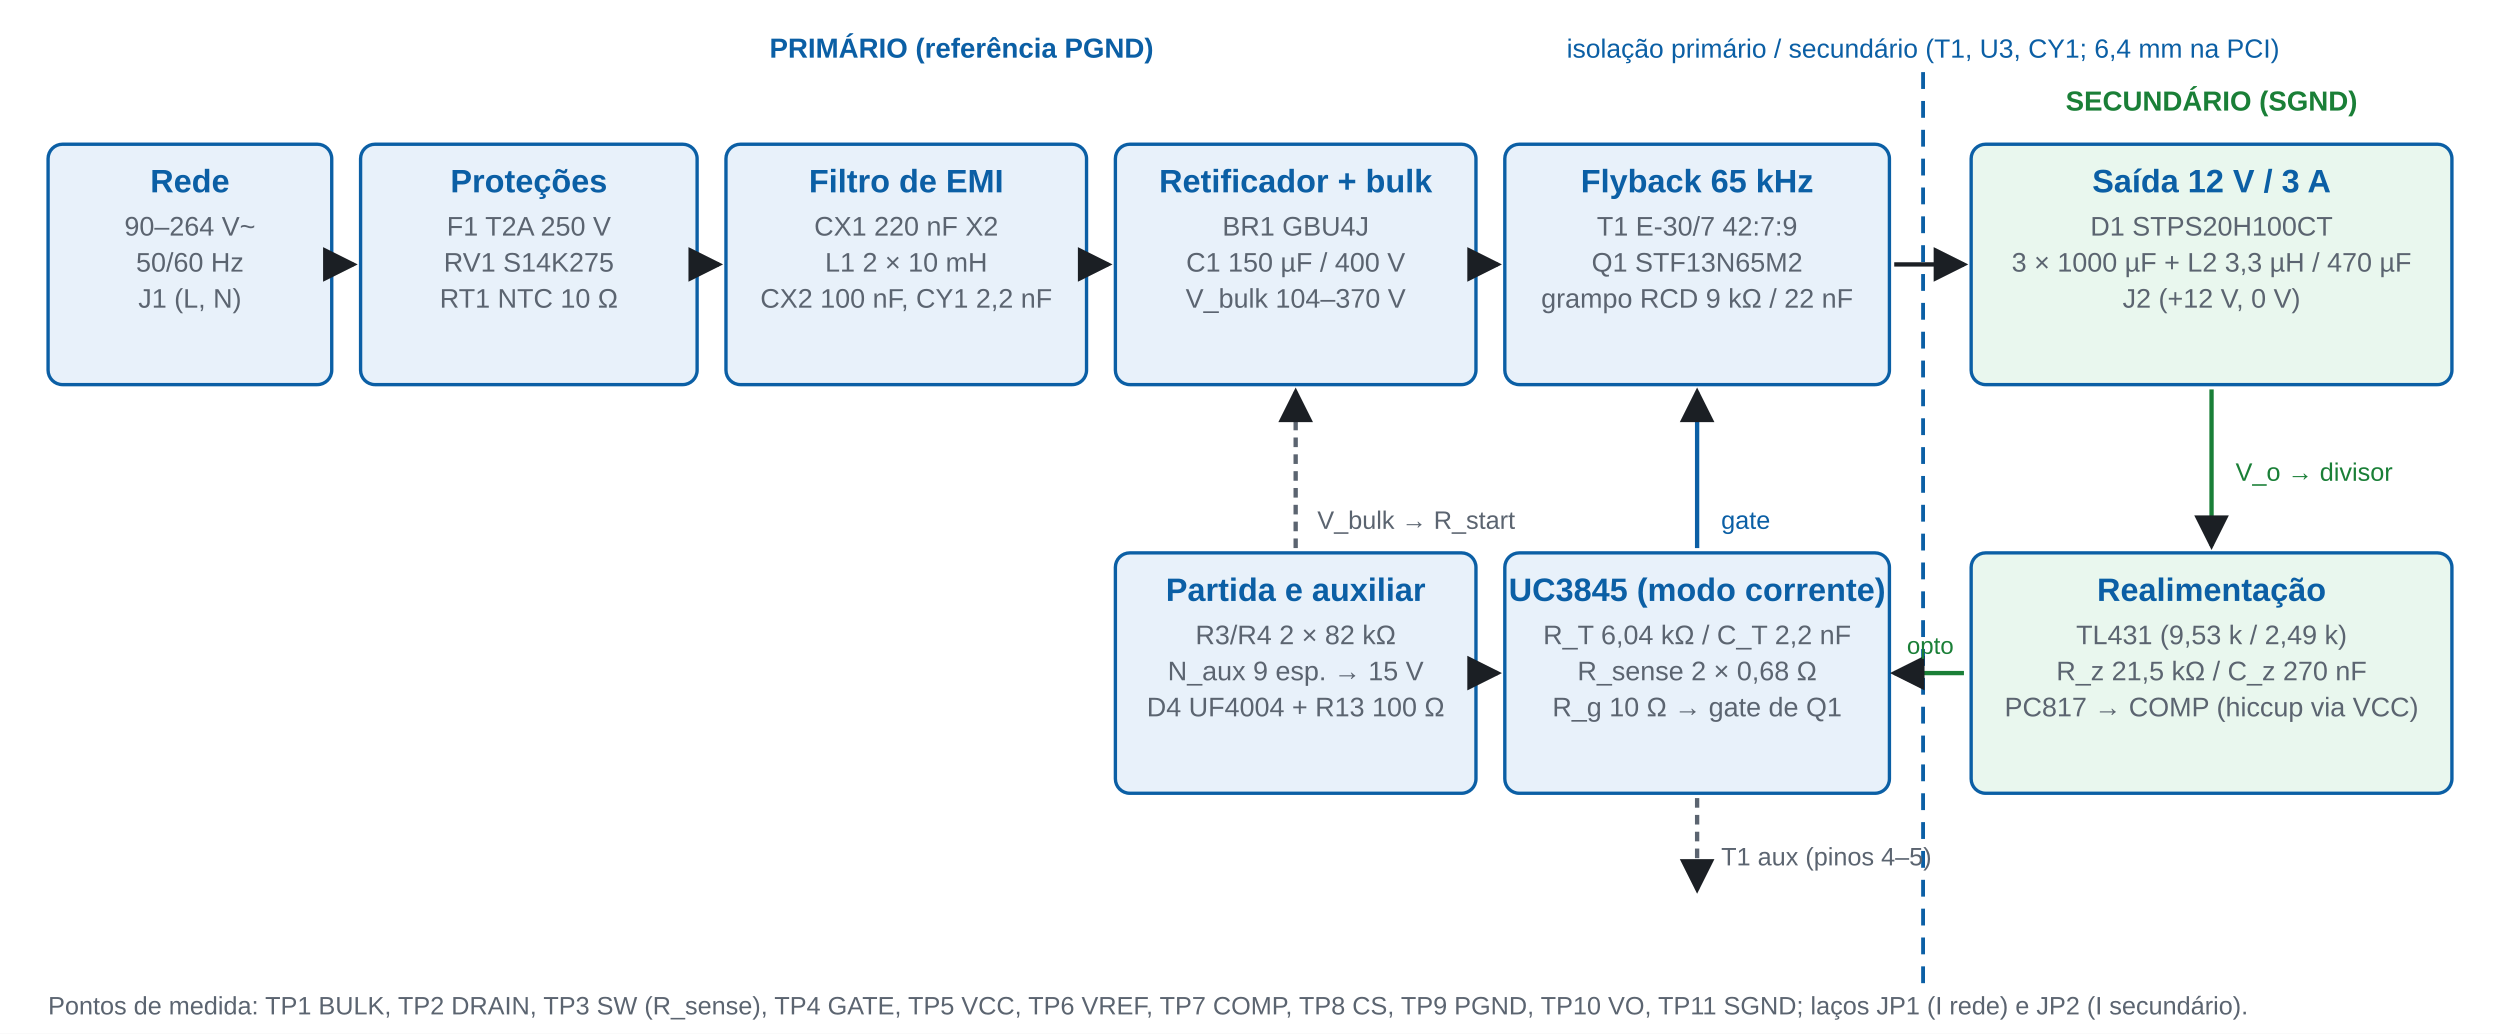
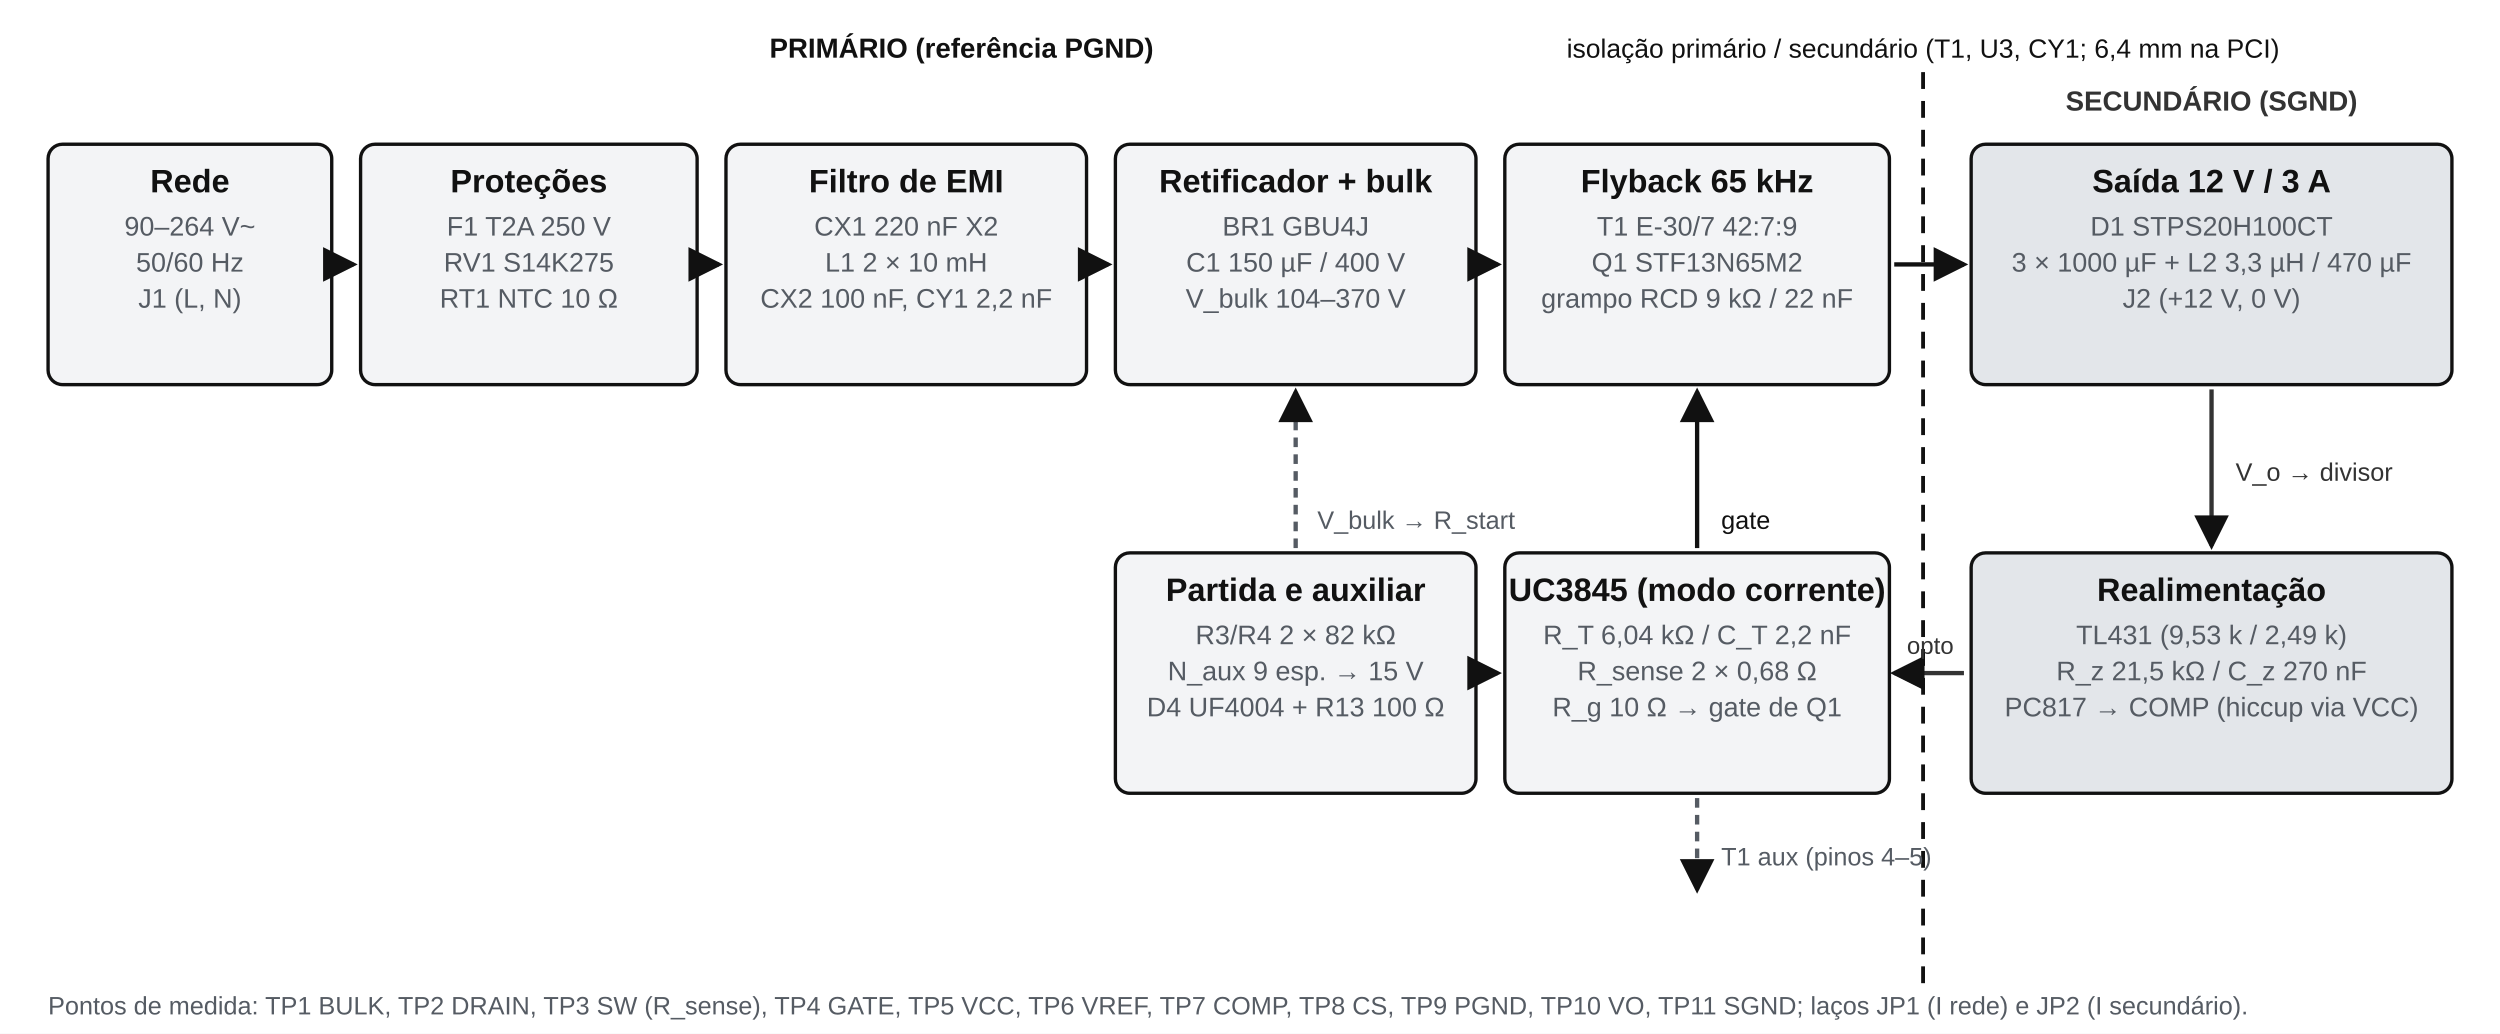
<svg xmlns="http://www.w3.org/2000/svg" width="1040" height="430" viewBox="0 0 1040 430">
  <defs>
    <marker id="a" markerWidth="8" markerHeight="8" refX="7" refY="4" orient="auto">
-       <path d="M0,0 L8,4 L0,8 z" fill="#1b1f24" />
+       <path d="M0,0 L8,4 L0,8 z" fill="#111111" />
    </marker>
  </defs>
  <rect width="1040" height="430" fill="#fff" />
-   <rect x="20" y="60" width="118" height="100" rx="6" fill="#e8f1fa" stroke="#0b5fa5" stroke-width="1.4" />
-   <text x="79.0" y="80" font-family="Segoe UI, Arial, sans-serif" font-size="13.5" font-weight="bold" fill="#0b5fa5" text-anchor="middle">Rede</text>
-   <text x="79.0" y="98" font-family="Segoe UI, Arial, sans-serif" font-size="11.2" font-weight="normal" fill="#5b6470" text-anchor="middle">90–264 V~</text>
-   <text x="79.0" y="113" font-family="Segoe UI, Arial, sans-serif" font-size="11.2" font-weight="normal" fill="#5b6470" text-anchor="middle">50/60 Hz</text>
-   <text x="79.0" y="128" font-family="Segoe UI, Arial, sans-serif" font-size="11.2" font-weight="normal" fill="#5b6470" text-anchor="middle">J1 (L, N)</text>
-   <rect x="150" y="60" width="140" height="100" rx="6" fill="#e8f1fa" stroke="#0b5fa5" stroke-width="1.4" />
-   <text x="220.0" y="80" font-family="Segoe UI, Arial, sans-serif" font-size="13.5" font-weight="bold" fill="#0b5fa5" text-anchor="middle">Proteções</text>
-   <text x="220.0" y="98" font-family="Segoe UI, Arial, sans-serif" font-size="11.2" font-weight="normal" fill="#5b6470" text-anchor="middle">F1 T2A 250 V</text>
-   <text x="220.0" y="113" font-family="Segoe UI, Arial, sans-serif" font-size="11.2" font-weight="normal" fill="#5b6470" text-anchor="middle">RV1 S14K275</text>
-   <text x="220.0" y="128" font-family="Segoe UI, Arial, sans-serif" font-size="11.2" font-weight="normal" fill="#5b6470" text-anchor="middle">RT1 NTC 10 Ω</text>
-   <rect x="302" y="60" width="150" height="100" rx="6" fill="#e8f1fa" stroke="#0b5fa5" stroke-width="1.4" />
-   <text x="377.0" y="80" font-family="Segoe UI, Arial, sans-serif" font-size="13.5" font-weight="bold" fill="#0b5fa5" text-anchor="middle">Filtro de EMI</text>
-   <text x="377.0" y="98" font-family="Segoe UI, Arial, sans-serif" font-size="11.2" font-weight="normal" fill="#5b6470" text-anchor="middle">CX1 220 nF X2</text>
-   <text x="377.0" y="113" font-family="Segoe UI, Arial, sans-serif" font-size="11.2" font-weight="normal" fill="#5b6470" text-anchor="middle">L1 2 × 10 mH</text>
-   <text x="377.0" y="128" font-family="Segoe UI, Arial, sans-serif" font-size="11.2" font-weight="normal" fill="#5b6470" text-anchor="middle">CX2 100 nF, CY1 2,2 nF</text>
-   <rect x="464" y="60" width="150" height="100" rx="6" fill="#e8f1fa" stroke="#0b5fa5" stroke-width="1.4" />
-   <text x="539.0" y="80" font-family="Segoe UI, Arial, sans-serif" font-size="13.5" font-weight="bold" fill="#0b5fa5" text-anchor="middle">Retificador + bulk</text>
-   <text x="539.0" y="98" font-family="Segoe UI, Arial, sans-serif" font-size="11.2" font-weight="normal" fill="#5b6470" text-anchor="middle">BR1 GBU4J</text>
-   <text x="539.0" y="113" font-family="Segoe UI, Arial, sans-serif" font-size="11.2" font-weight="normal" fill="#5b6470" text-anchor="middle">C1 150 µF / 400 V</text>
-   <text x="539.0" y="128" font-family="Segoe UI, Arial, sans-serif" font-size="11.2" font-weight="normal" fill="#5b6470" text-anchor="middle">V_bulk 104–370 V</text>
-   <rect x="626" y="60" width="160" height="100" rx="6" fill="#e8f1fa" stroke="#0b5fa5" stroke-width="1.4" />
-   <text x="706.0" y="80" font-family="Segoe UI, Arial, sans-serif" font-size="13.5" font-weight="bold" fill="#0b5fa5" text-anchor="middle">Flyback 65 kHz</text>
-   <text x="706.0" y="98" font-family="Segoe UI, Arial, sans-serif" font-size="11.2" font-weight="normal" fill="#5b6470" text-anchor="middle">T1 E-30/7 42:7:9</text>
-   <text x="706.0" y="113" font-family="Segoe UI, Arial, sans-serif" font-size="11.2" font-weight="normal" fill="#5b6470" text-anchor="middle">Q1 STF13N65M2</text>
-   <text x="706.0" y="128" font-family="Segoe UI, Arial, sans-serif" font-size="11.2" font-weight="normal" fill="#5b6470" text-anchor="middle">grampo RCD 9 kΩ / 22 nF</text>
-   <rect x="820" y="60" width="200" height="100" rx="6" fill="#e9f7ee" stroke="#0b5fa5" stroke-width="1.4" />
-   <text x="920.0" y="80" font-family="Segoe UI, Arial, sans-serif" font-size="13.5" font-weight="bold" fill="#0b5fa5" text-anchor="middle">Saída 12 V / 3 A</text>
-   <text x="920.0" y="98" font-family="Segoe UI, Arial, sans-serif" font-size="11.2" font-weight="normal" fill="#5b6470" text-anchor="middle">D1 STPS20H100CT</text>
-   <text x="920.0" y="113" font-family="Segoe UI, Arial, sans-serif" font-size="11.2" font-weight="normal" fill="#5b6470" text-anchor="middle">3 × 1000 µF + L2 3,3 µH / 470 µF</text>
-   <text x="920.0" y="128" font-family="Segoe UI, Arial, sans-serif" font-size="11.2" font-weight="normal" fill="#5b6470" text-anchor="middle">J2 (+12 V, 0 V)</text>
-   <line x1="140" y1="110.0" x2="147" y2="110.0" stroke="#1b1f24" stroke-width="1.8" marker-end="url(#a)" />
-   <line x1="292" y1="110.0" x2="299" y2="110.0" stroke="#1b1f24" stroke-width="1.8" marker-end="url(#a)" />
-   <line x1="454" y1="110.0" x2="461" y2="110.0" stroke="#1b1f24" stroke-width="1.8" marker-end="url(#a)" />
-   <line x1="616" y1="110.0" x2="623" y2="110.0" stroke="#1b1f24" stroke-width="1.8" marker-end="url(#a)" />
-   <line x1="788" y1="110.0" x2="817" y2="110.0" stroke="#1b1f24" stroke-width="1.8" marker-end="url(#a)" />
-   <line x1="800" y1="30" x2="800" y2="410" stroke="#0b5fa5" stroke-width="1.6" stroke-dasharray="7 5" />
-   <text x="800" y="24" font-family="Segoe UI, Arial, sans-serif" font-size="11" font-weight="normal" fill="#0b5fa5" text-anchor="middle">isolação primário / secundário (T1, U3, CY1; 6,4 mm na PCI)</text>
-   <text x="400" y="24" font-family="Segoe UI, Arial, sans-serif" font-size="11.5" font-weight="bold" fill="#0b5fa5" text-anchor="middle">PRIMÁRIO (referência PGND)</text>
-   <text x="920" y="46" font-family="Segoe UI, Arial, sans-serif" font-size="11.5" font-weight="bold" fill="#1a7f37" text-anchor="middle">SECUNDÁRIO (SGND)</text>
-   <rect x="464" y="230" width="150" height="100" rx="6" fill="#e8f1fa" stroke="#0b5fa5" stroke-width="1.4" />
-   <text x="539.0" y="250" font-family="Segoe UI, Arial, sans-serif" font-size="13.5" font-weight="bold" fill="#0b5fa5" text-anchor="middle">Partida e auxiliar</text>
-   <text x="539.0" y="268" font-family="Segoe UI, Arial, sans-serif" font-size="11.2" font-weight="normal" fill="#5b6470" text-anchor="middle">R3/R4 2 × 82 kΩ</text>
-   <text x="539.0" y="283" font-family="Segoe UI, Arial, sans-serif" font-size="11.2" font-weight="normal" fill="#5b6470" text-anchor="middle">N_aux 9 esp. → 15 V</text>
-   <text x="539.0" y="298" font-family="Segoe UI, Arial, sans-serif" font-size="11.2" font-weight="normal" fill="#5b6470" text-anchor="middle">D4 UF4004 + R13 100 Ω</text>
-   <rect x="626" y="230" width="160" height="100" rx="6" fill="#e8f1fa" stroke="#0b5fa5" stroke-width="1.4" />
-   <text x="706.0" y="250" font-family="Segoe UI, Arial, sans-serif" font-size="13.5" font-weight="bold" fill="#0b5fa5" text-anchor="middle">UC3845 (modo corrente)</text>
-   <text x="706.0" y="268" font-family="Segoe UI, Arial, sans-serif" font-size="11.2" font-weight="normal" fill="#5b6470" text-anchor="middle">R_T 6,04 kΩ / C_T 2,2 nF</text>
-   <text x="706.0" y="283" font-family="Segoe UI, Arial, sans-serif" font-size="11.2" font-weight="normal" fill="#5b6470" text-anchor="middle">R_sense 2 × 0,68 Ω</text>
-   <text x="706.0" y="298" font-family="Segoe UI, Arial, sans-serif" font-size="11.2" font-weight="normal" fill="#5b6470" text-anchor="middle">R_g 10 Ω → gate de Q1</text>
-   <rect x="820" y="230" width="200" height="100" rx="6" fill="#e9f7ee" stroke="#0b5fa5" stroke-width="1.4" />
-   <text x="920.0" y="250" font-family="Segoe UI, Arial, sans-serif" font-size="13.5" font-weight="bold" fill="#0b5fa5" text-anchor="middle">Realimentação</text>
-   <text x="920.0" y="268" font-family="Segoe UI, Arial, sans-serif" font-size="11.2" font-weight="normal" fill="#5b6470" text-anchor="middle">TL431 (9,53 k / 2,49 k)</text>
-   <text x="920.0" y="283" font-family="Segoe UI, Arial, sans-serif" font-size="11.2" font-weight="normal" fill="#5b6470" text-anchor="middle">R_z 21,5 kΩ / C_z 270 nF</text>
-   <text x="920.0" y="298" font-family="Segoe UI, Arial, sans-serif" font-size="11.2" font-weight="normal" fill="#5b6470" text-anchor="middle">PC817 → COMP (hiccup via VCC)</text>
-   <line x1="616" y1="280.0" x2="623" y2="280.0" stroke="#1b1f24" stroke-width="1.8" marker-end="url(#a)" />
-   <line x1="706" y1="228" x2="706" y2="163" stroke="#0b5fa5" stroke-width="1.8" marker-end="url(#a)" />
-   <text x="716" y="220" font-family="Segoe UI, Arial, sans-serif" font-size="10.5" font-weight="normal" fill="#0b5fa5" text-anchor="start">gate</text>
-   <line x1="539" y1="228" x2="539" y2="163" stroke="#5b6470" stroke-width="1.8" marker-end="url(#a)" stroke-dasharray="4 3" />
-   <text x="548" y="220" font-family="Segoe UI, Arial, sans-serif" font-size="10.5" font-weight="normal" fill="#5b6470" text-anchor="start">V_bulk → R_start</text>
-   <line x1="706" y1="332" x2="706" y2="370" stroke="#5b6470" stroke-width="1.8" marker-end="url(#a)" stroke-dasharray="4 3" />
-   <text x="716" y="360" font-family="Segoe UI, Arial, sans-serif" font-size="10.5" font-weight="normal" fill="#5b6470" text-anchor="start">T1 aux (pinos 4–5)</text>
-   <line x1="817" y1="280.0" x2="788" y2="280.0" stroke="#1a7f37" stroke-width="1.8" marker-end="url(#a)" />
-   <text x="803" y="272.0" font-family="Segoe UI, Arial, sans-serif" font-size="10" font-weight="normal" fill="#1a7f37" text-anchor="middle">opto</text>
-   <line x1="920" y1="162" x2="920" y2="227" stroke="#1a7f37" stroke-width="1.8" marker-end="url(#a)" />
-   <text x="930" y="200" font-family="Segoe UI, Arial, sans-serif" font-size="10.5" font-weight="normal" fill="#1a7f37" text-anchor="start">V_o → divisor</text>
-   <text x="20" y="422" font-family="Segoe UI, Arial, sans-serif" font-size="10.5" font-weight="normal" fill="#5b6470" text-anchor="start">Pontos de medida: TP1 BULK, TP2 DRAIN, TP3 SW (R_sense), TP4 GATE, TP5 VCC, TP6 VREF, TP7 COMP, TP8 CS, TP9 PGND, TP10 VO, TP11 SGND; laços JP1 (I rede) e JP2 (I secundário).</text>
+   <rect x="20" y="60" width="118" height="100" rx="6" fill="#f3f4f6" stroke="#111111" stroke-width="1.4" />
+   <text x="79.0" y="80" font-family="Segoe UI, Arial, sans-serif" font-size="13.5" font-weight="bold" fill="#111111" text-anchor="middle">Rede</text>
+   <text x="79.0" y="98" font-family="Segoe UI, Arial, sans-serif" font-size="11.2" font-weight="normal" fill="#555b63" text-anchor="middle">90–264 V~</text>
+   <text x="79.0" y="113" font-family="Segoe UI, Arial, sans-serif" font-size="11.2" font-weight="normal" fill="#555b63" text-anchor="middle">50/60 Hz</text>
+   <text x="79.0" y="128" font-family="Segoe UI, Arial, sans-serif" font-size="11.2" font-weight="normal" fill="#555b63" text-anchor="middle">J1 (L, N)</text>
+   <rect x="150" y="60" width="140" height="100" rx="6" fill="#f3f4f6" stroke="#111111" stroke-width="1.4" />
+   <text x="220.0" y="80" font-family="Segoe UI, Arial, sans-serif" font-size="13.5" font-weight="bold" fill="#111111" text-anchor="middle">Proteções</text>
+   <text x="220.0" y="98" font-family="Segoe UI, Arial, sans-serif" font-size="11.2" font-weight="normal" fill="#555b63" text-anchor="middle">F1 T2A 250 V</text>
+   <text x="220.0" y="113" font-family="Segoe UI, Arial, sans-serif" font-size="11.2" font-weight="normal" fill="#555b63" text-anchor="middle">RV1 S14K275</text>
+   <text x="220.0" y="128" font-family="Segoe UI, Arial, sans-serif" font-size="11.2" font-weight="normal" fill="#555b63" text-anchor="middle">RT1 NTC 10 Ω</text>
+   <rect x="302" y="60" width="150" height="100" rx="6" fill="#f3f4f6" stroke="#111111" stroke-width="1.4" />
+   <text x="377.0" y="80" font-family="Segoe UI, Arial, sans-serif" font-size="13.5" font-weight="bold" fill="#111111" text-anchor="middle">Filtro de EMI</text>
+   <text x="377.0" y="98" font-family="Segoe UI, Arial, sans-serif" font-size="11.2" font-weight="normal" fill="#555b63" text-anchor="middle">CX1 220 nF X2</text>
+   <text x="377.0" y="113" font-family="Segoe UI, Arial, sans-serif" font-size="11.2" font-weight="normal" fill="#555b63" text-anchor="middle">L1 2 × 10 mH</text>
+   <text x="377.0" y="128" font-family="Segoe UI, Arial, sans-serif" font-size="11.2" font-weight="normal" fill="#555b63" text-anchor="middle">CX2 100 nF, CY1 2,2 nF</text>
+   <rect x="464" y="60" width="150" height="100" rx="6" fill="#f3f4f6" stroke="#111111" stroke-width="1.4" />
+   <text x="539.0" y="80" font-family="Segoe UI, Arial, sans-serif" font-size="13.5" font-weight="bold" fill="#111111" text-anchor="middle">Retificador + bulk</text>
+   <text x="539.0" y="98" font-family="Segoe UI, Arial, sans-serif" font-size="11.2" font-weight="normal" fill="#555b63" text-anchor="middle">BR1 GBU4J</text>
+   <text x="539.0" y="113" font-family="Segoe UI, Arial, sans-serif" font-size="11.2" font-weight="normal" fill="#555b63" text-anchor="middle">C1 150 µF / 400 V</text>
+   <text x="539.0" y="128" font-family="Segoe UI, Arial, sans-serif" font-size="11.2" font-weight="normal" fill="#555b63" text-anchor="middle">V_bulk 104–370 V</text>
+   <rect x="626" y="60" width="160" height="100" rx="6" fill="#f3f4f6" stroke="#111111" stroke-width="1.4" />
+   <text x="706.0" y="80" font-family="Segoe UI, Arial, sans-serif" font-size="13.5" font-weight="bold" fill="#111111" text-anchor="middle">Flyback 65 kHz</text>
+   <text x="706.0" y="98" font-family="Segoe UI, Arial, sans-serif" font-size="11.2" font-weight="normal" fill="#555b63" text-anchor="middle">T1 E-30/7 42:7:9</text>
+   <text x="706.0" y="113" font-family="Segoe UI, Arial, sans-serif" font-size="11.2" font-weight="normal" fill="#555b63" text-anchor="middle">Q1 STF13N65M2</text>
+   <text x="706.0" y="128" font-family="Segoe UI, Arial, sans-serif" font-size="11.2" font-weight="normal" fill="#555b63" text-anchor="middle">grampo RCD 9 kΩ / 22 nF</text>
+   <rect x="820" y="60" width="200" height="100" rx="6" fill="#e3e6ea" stroke="#111111" stroke-width="1.4" />
+   <text x="920.0" y="80" font-family="Segoe UI, Arial, sans-serif" font-size="13.5" font-weight="bold" fill="#111111" text-anchor="middle">Saída 12 V / 3 A</text>
+   <text x="920.0" y="98" font-family="Segoe UI, Arial, sans-serif" font-size="11.2" font-weight="normal" fill="#555b63" text-anchor="middle">D1 STPS20H100CT</text>
+   <text x="920.0" y="113" font-family="Segoe UI, Arial, sans-serif" font-size="11.2" font-weight="normal" fill="#555b63" text-anchor="middle">3 × 1000 µF + L2 3,3 µH / 470 µF</text>
+   <text x="920.0" y="128" font-family="Segoe UI, Arial, sans-serif" font-size="11.2" font-weight="normal" fill="#555b63" text-anchor="middle">J2 (+12 V, 0 V)</text>
+   <line x1="140" y1="110.0" x2="147" y2="110.0" stroke="#111111" stroke-width="1.8" marker-end="url(#a)" />
+   <line x1="292" y1="110.0" x2="299" y2="110.0" stroke="#111111" stroke-width="1.8" marker-end="url(#a)" />
+   <line x1="454" y1="110.0" x2="461" y2="110.0" stroke="#111111" stroke-width="1.8" marker-end="url(#a)" />
+   <line x1="616" y1="110.0" x2="623" y2="110.0" stroke="#111111" stroke-width="1.8" marker-end="url(#a)" />
+   <line x1="788" y1="110.0" x2="817" y2="110.0" stroke="#111111" stroke-width="1.8" marker-end="url(#a)" />
+   <line x1="800" y1="30" x2="800" y2="410" stroke="#111111" stroke-width="1.6" stroke-dasharray="7 5" />
+   <text x="800" y="24" font-family="Segoe UI, Arial, sans-serif" font-size="11" font-weight="normal" fill="#111111" text-anchor="middle">isolação primário / secundário (T1, U3, CY1; 6,4 mm na PCI)</text>
+   <text x="400" y="24" font-family="Segoe UI, Arial, sans-serif" font-size="11.5" font-weight="bold" fill="#111111" text-anchor="middle">PRIMÁRIO (referência PGND)</text>
+   <text x="920" y="46" font-family="Segoe UI, Arial, sans-serif" font-size="11.5" font-weight="bold" fill="#333333" text-anchor="middle">SECUNDÁRIO (SGND)</text>
+   <rect x="464" y="230" width="150" height="100" rx="6" fill="#f3f4f6" stroke="#111111" stroke-width="1.4" />
+   <text x="539.0" y="250" font-family="Segoe UI, Arial, sans-serif" font-size="13.5" font-weight="bold" fill="#111111" text-anchor="middle">Partida e auxiliar</text>
+   <text x="539.0" y="268" font-family="Segoe UI, Arial, sans-serif" font-size="11.2" font-weight="normal" fill="#555b63" text-anchor="middle">R3/R4 2 × 82 kΩ</text>
+   <text x="539.0" y="283" font-family="Segoe UI, Arial, sans-serif" font-size="11.2" font-weight="normal" fill="#555b63" text-anchor="middle">N_aux 9 esp. → 15 V</text>
+   <text x="539.0" y="298" font-family="Segoe UI, Arial, sans-serif" font-size="11.2" font-weight="normal" fill="#555b63" text-anchor="middle">D4 UF4004 + R13 100 Ω</text>
+   <rect x="626" y="230" width="160" height="100" rx="6" fill="#f3f4f6" stroke="#111111" stroke-width="1.4" />
+   <text x="706.0" y="250" font-family="Segoe UI, Arial, sans-serif" font-size="13.5" font-weight="bold" fill="#111111" text-anchor="middle">UC3845 (modo corrente)</text>
+   <text x="706.0" y="268" font-family="Segoe UI, Arial, sans-serif" font-size="11.2" font-weight="normal" fill="#555b63" text-anchor="middle">R_T 6,04 kΩ / C_T 2,2 nF</text>
+   <text x="706.0" y="283" font-family="Segoe UI, Arial, sans-serif" font-size="11.2" font-weight="normal" fill="#555b63" text-anchor="middle">R_sense 2 × 0,68 Ω</text>
+   <text x="706.0" y="298" font-family="Segoe UI, Arial, sans-serif" font-size="11.2" font-weight="normal" fill="#555b63" text-anchor="middle">R_g 10 Ω → gate de Q1</text>
+   <rect x="820" y="230" width="200" height="100" rx="6" fill="#e3e6ea" stroke="#111111" stroke-width="1.4" />
+   <text x="920.0" y="250" font-family="Segoe UI, Arial, sans-serif" font-size="13.5" font-weight="bold" fill="#111111" text-anchor="middle">Realimentação</text>
+   <text x="920.0" y="268" font-family="Segoe UI, Arial, sans-serif" font-size="11.2" font-weight="normal" fill="#555b63" text-anchor="middle">TL431 (9,53 k / 2,49 k)</text>
+   <text x="920.0" y="283" font-family="Segoe UI, Arial, sans-serif" font-size="11.2" font-weight="normal" fill="#555b63" text-anchor="middle">R_z 21,5 kΩ / C_z 270 nF</text>
+   <text x="920.0" y="298" font-family="Segoe UI, Arial, sans-serif" font-size="11.2" font-weight="normal" fill="#555b63" text-anchor="middle">PC817 → COMP (hiccup via VCC)</text>
+   <line x1="616" y1="280.0" x2="623" y2="280.0" stroke="#111111" stroke-width="1.8" marker-end="url(#a)" />
+   <line x1="706" y1="228" x2="706" y2="163" stroke="#111111" stroke-width="1.8" marker-end="url(#a)" />
+   <text x="716" y="220" font-family="Segoe UI, Arial, sans-serif" font-size="10.5" font-weight="normal" fill="#111111" text-anchor="start">gate</text>
+   <line x1="539" y1="228" x2="539" y2="163" stroke="#555b63" stroke-width="1.8" marker-end="url(#a)" stroke-dasharray="4 3" />
+   <text x="548" y="220" font-family="Segoe UI, Arial, sans-serif" font-size="10.5" font-weight="normal" fill="#555b63" text-anchor="start">V_bulk → R_start</text>
+   <line x1="706" y1="332" x2="706" y2="370" stroke="#555b63" stroke-width="1.8" marker-end="url(#a)" stroke-dasharray="4 3" />
+   <text x="716" y="360" font-family="Segoe UI, Arial, sans-serif" font-size="10.5" font-weight="normal" fill="#555b63" text-anchor="start">T1 aux (pinos 4–5)</text>
+   <line x1="817" y1="280.0" x2="788" y2="280.0" stroke="#333333" stroke-width="1.8" marker-end="url(#a)" />
+   <text x="803" y="272.0" font-family="Segoe UI, Arial, sans-serif" font-size="10" font-weight="normal" fill="#333333" text-anchor="middle">opto</text>
+   <line x1="920" y1="162" x2="920" y2="227" stroke="#333333" stroke-width="1.8" marker-end="url(#a)" />
+   <text x="930" y="200" font-family="Segoe UI, Arial, sans-serif" font-size="10.5" font-weight="normal" fill="#333333" text-anchor="start">V_o → divisor</text>
+   <text x="20" y="422" font-family="Segoe UI, Arial, sans-serif" font-size="10.5" font-weight="normal" fill="#555b63" text-anchor="start">Pontos de medida: TP1 BULK, TP2 DRAIN, TP3 SW (R_sense), TP4 GATE, TP5 VCC, TP6 VREF, TP7 COMP, TP8 CS, TP9 PGND, TP10 VO, TP11 SGND; laços JP1 (I rede) e JP2 (I secundário).</text>
</svg>
